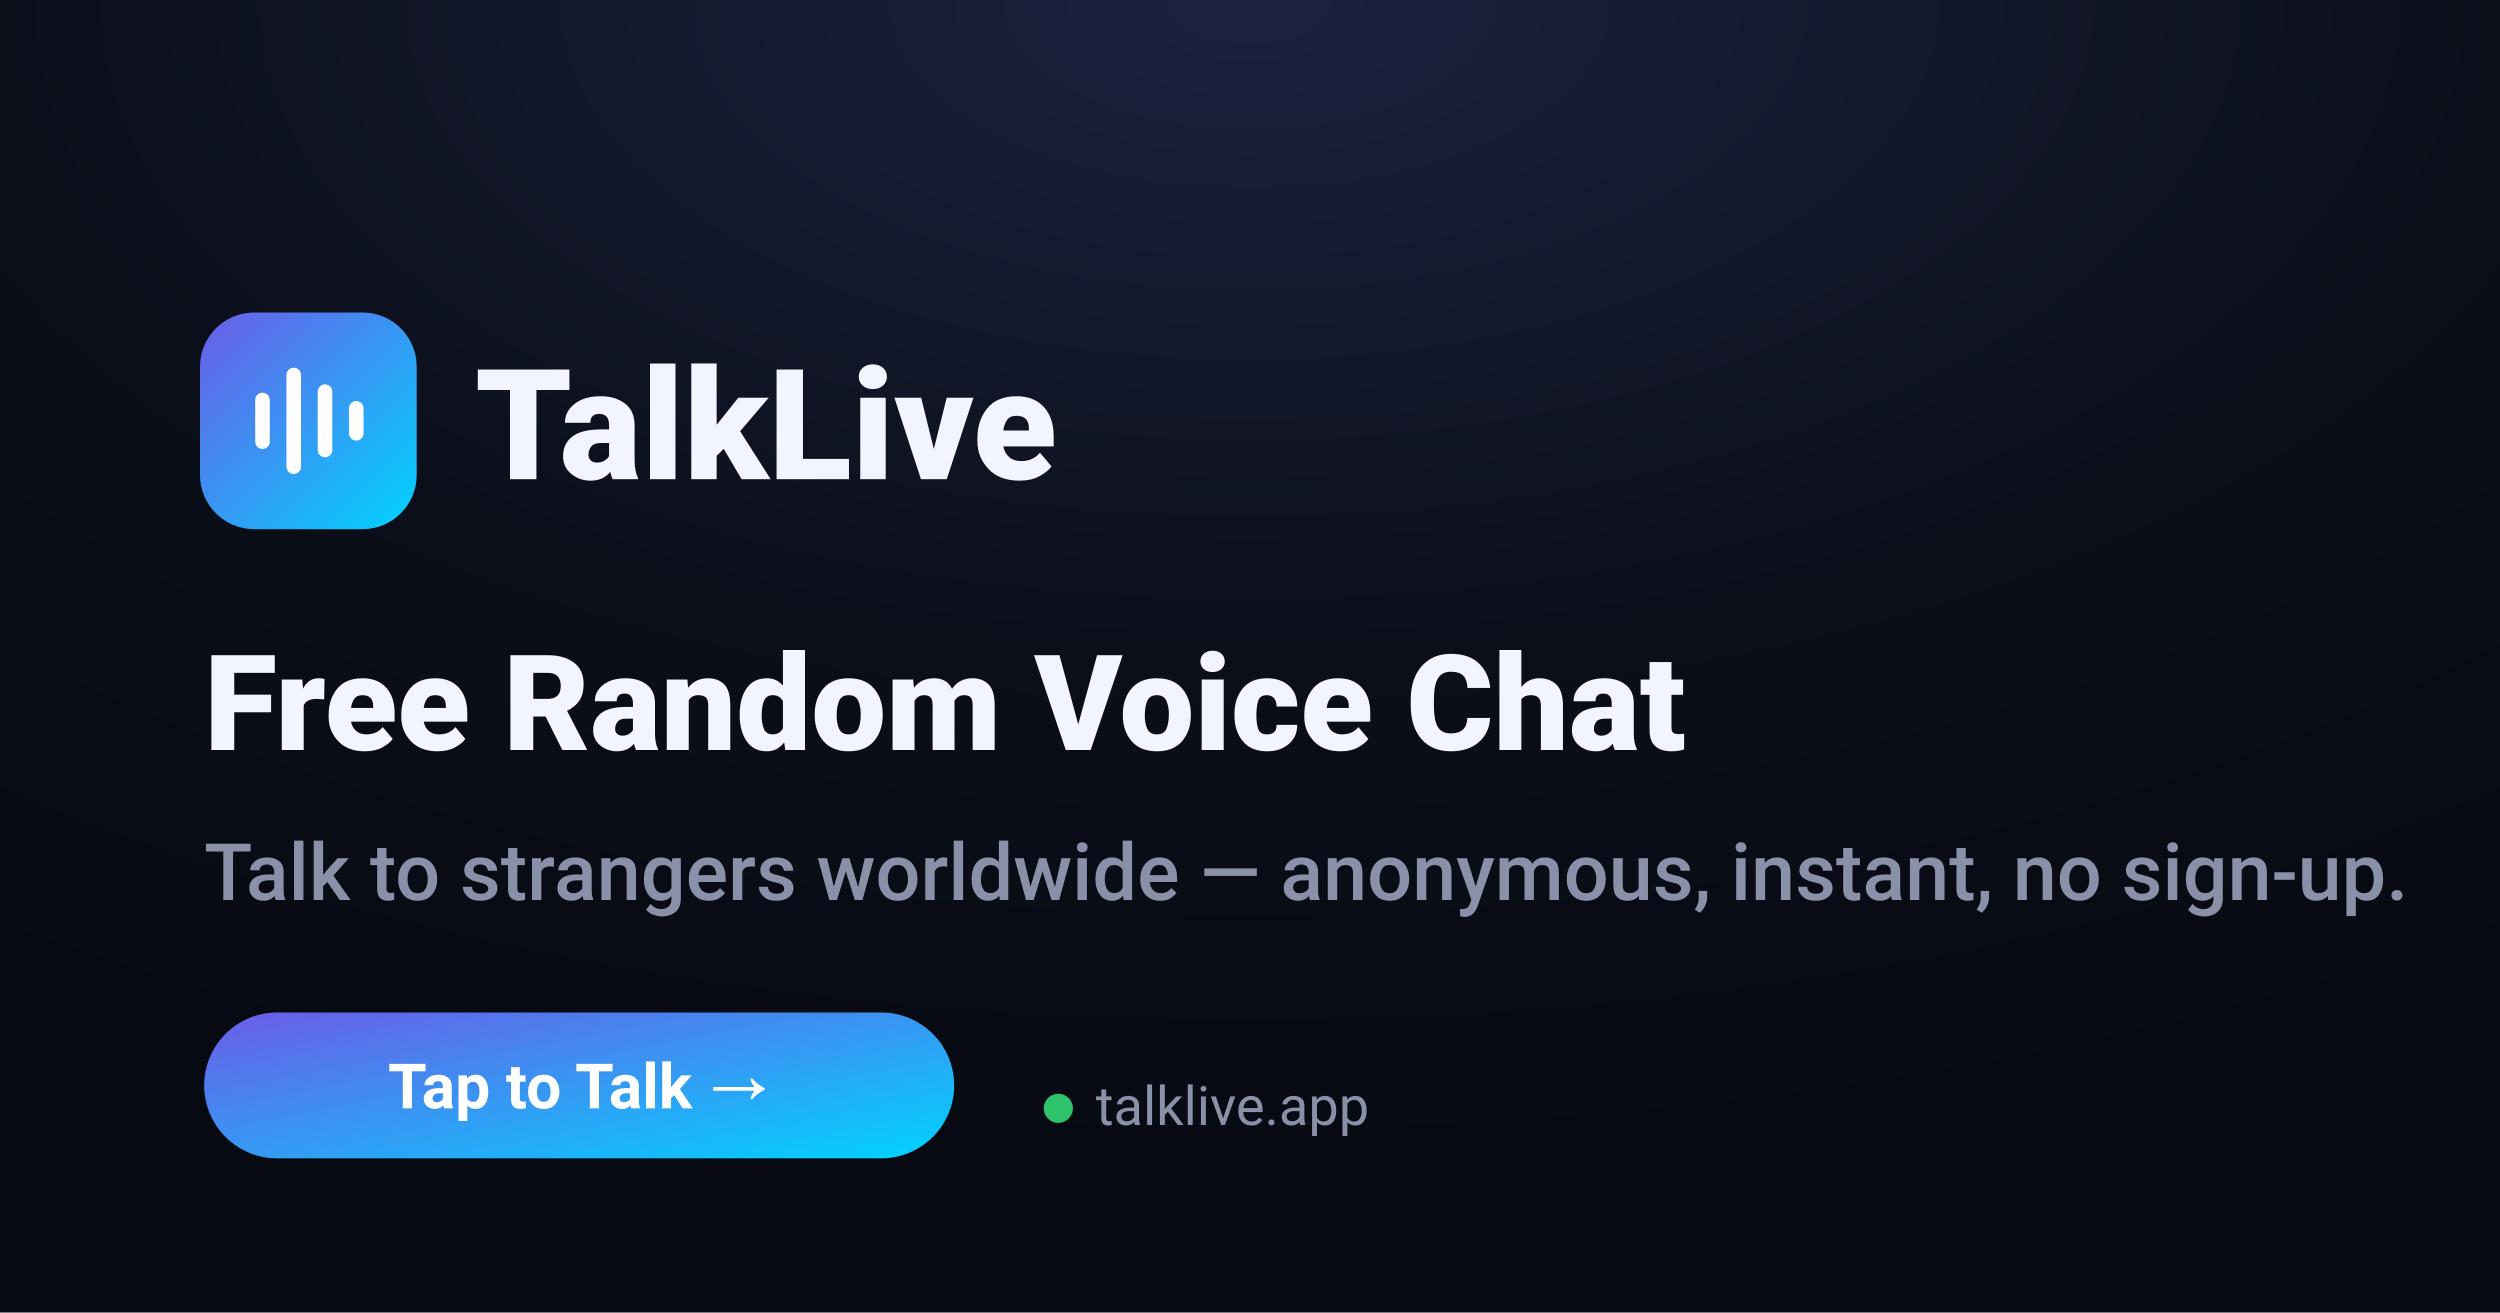
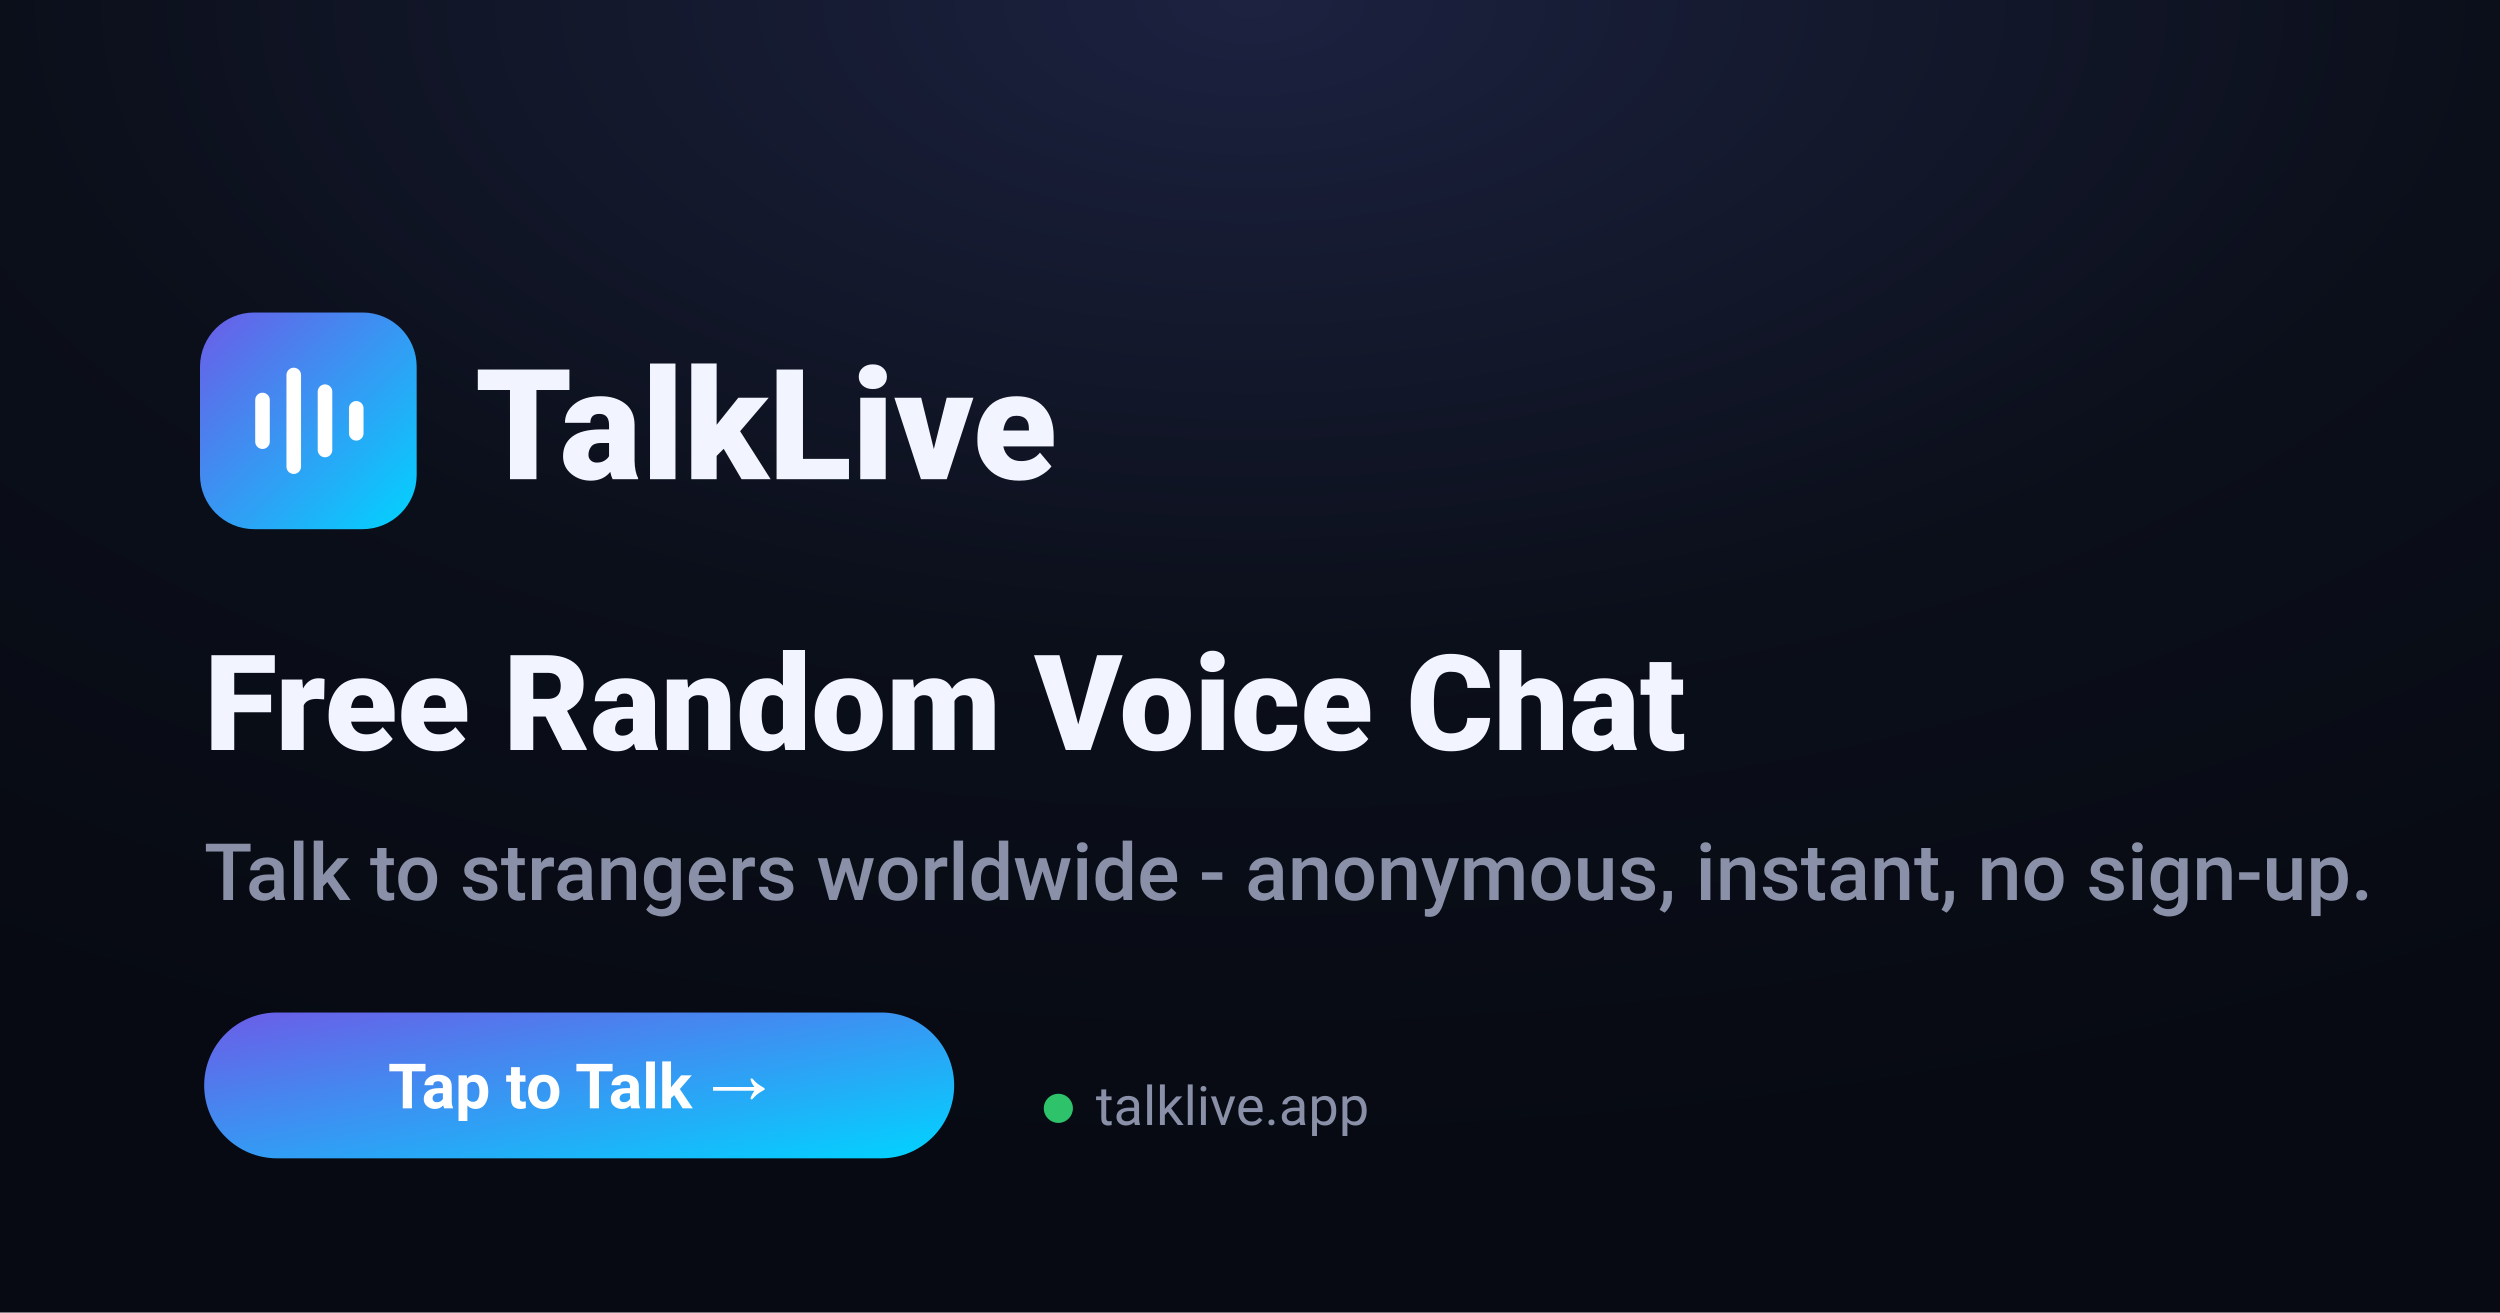
- <svg xmlns="http://www.w3.org/2000/svg" width="1200" height="630" viewBox="0 0 1200 630" role="img" aria-label="TalkLive — Free Random Voice Chat">
+ <svg xmlns="http://www.w3.org/2000/svg" width="1200" height="630" viewBox="0 0 1200 630" role="img" aria-label="TalkLive - Free Random Voice Chat">
  <defs>
    <radialGradient id="bg" cx="50%" cy="0%" r="90%">
      <stop offset="0" stop-color="#1c2240" />
      <stop offset="55%" stop-color="#0b0f1a" />
      <stop offset="100%" stop-color="#070a12" />
    </radialGradient>
    <linearGradient id="brand" x1="0" y1="0" x2="1" y2="1">
      <stop offset="0" stop-color="#6c5ce7" />
      <stop offset="1" stop-color="#00d4ff" />
    </linearGradient>
  </defs>
  <rect width="1200" height="630" fill="url(#bg)" />
  <g transform="translate(96,150)">
    <rect width="104" height="104" rx="26" fill="url(#brand)" />
    <g fill="none" stroke="#ffffff" stroke-width="7" stroke-linecap="round">
      <line x1="30" y1="42" x2="30" y2="62" />
      <line x1="45" y1="30" x2="45" y2="74" />
      <line x1="60" y1="38" x2="60" y2="66" />
      <line x1="75" y1="46" x2="75" y2="58" />
    </g>
  </g>
  <text x="228" y="230" font-family="Segoe UI, Roboto, Helvetica, Arial, sans-serif" font-size="74" font-weight="800" fill="#f2f4ff">TalkLive</text>
  <text x="98" y="360" font-family="Segoe UI, Roboto, Helvetica, Arial, sans-serif" font-size="64" font-weight="800" fill="#f2f4ff">Free Random Voice Chat</text>
-   <text x="98" y="432" font-family="Segoe UI, Roboto, Helvetica, Arial, sans-serif" font-size="38" font-weight="500" fill="#8a90a8">Talk to strangers worldwide — anonymous, instant, no sign-up.</text>
+   <text x="98" y="432" font-family="Segoe UI, Roboto, Helvetica, Arial, sans-serif" font-size="38" font-weight="500" fill="#8a90a8">Talk to strangers worldwide - anonymous, instant, no sign-up.</text>
  <g transform="translate(98,486)">
    <rect width="360" height="70" rx="35" fill="url(#brand)" />
    <text x="180" y="46" text-anchor="middle" font-family="Segoe UI, Roboto, Helvetica, Arial, sans-serif" font-size="30" font-weight="700" fill="#ffffff">Tap to Talk →</text>
  </g>
  <g transform="translate(498,502)" font-family="Segoe UI, Roboto, Helvetica, Arial, sans-serif" font-size="26" fill="#8a90a8">
    <circle cx="10" cy="30" r="7" fill="#2ec26a" />
    <text x="28" y="38">talklive.app</text>
  </g>
  <g opacity="0.5" fill="none" stroke="url(#brand)" stroke-width="4" stroke-linecap="round">
    <line x1="900" y1="315" x2="900" y2="315" />
  </g>
  <g transform="translate(760,120)" fill="none" stroke="url(#brand)" stroke-width="8" stroke-linecap="round" opacity="0.9">
    <line x1="0" y1="200" x2="0" y2="220" />
    <line x1="30" y1="170" x2="30" y2="250" />
    <line x1="60" y1="140" x2="60" y2="280" />
    <line x1="90" y1="180" x2="90" y2="240" />
    <line x1="120" y1="110" x2="120" y2="310" />
    <line x1="150" y1="160" x2="150" y2="260" />
    <line x1="180" y1="80" x2="180" y2="340" />
    <line x1="210" y1="150" x2="210" y2="270" />
    <line x1="240" y1="120" x2="240" y2="300" />
    <line x1="270" y1="170" x2="270" y2="250" />
    <line x1="300" y1="190" x2="300" y2="230" />
  </g>
</svg>
